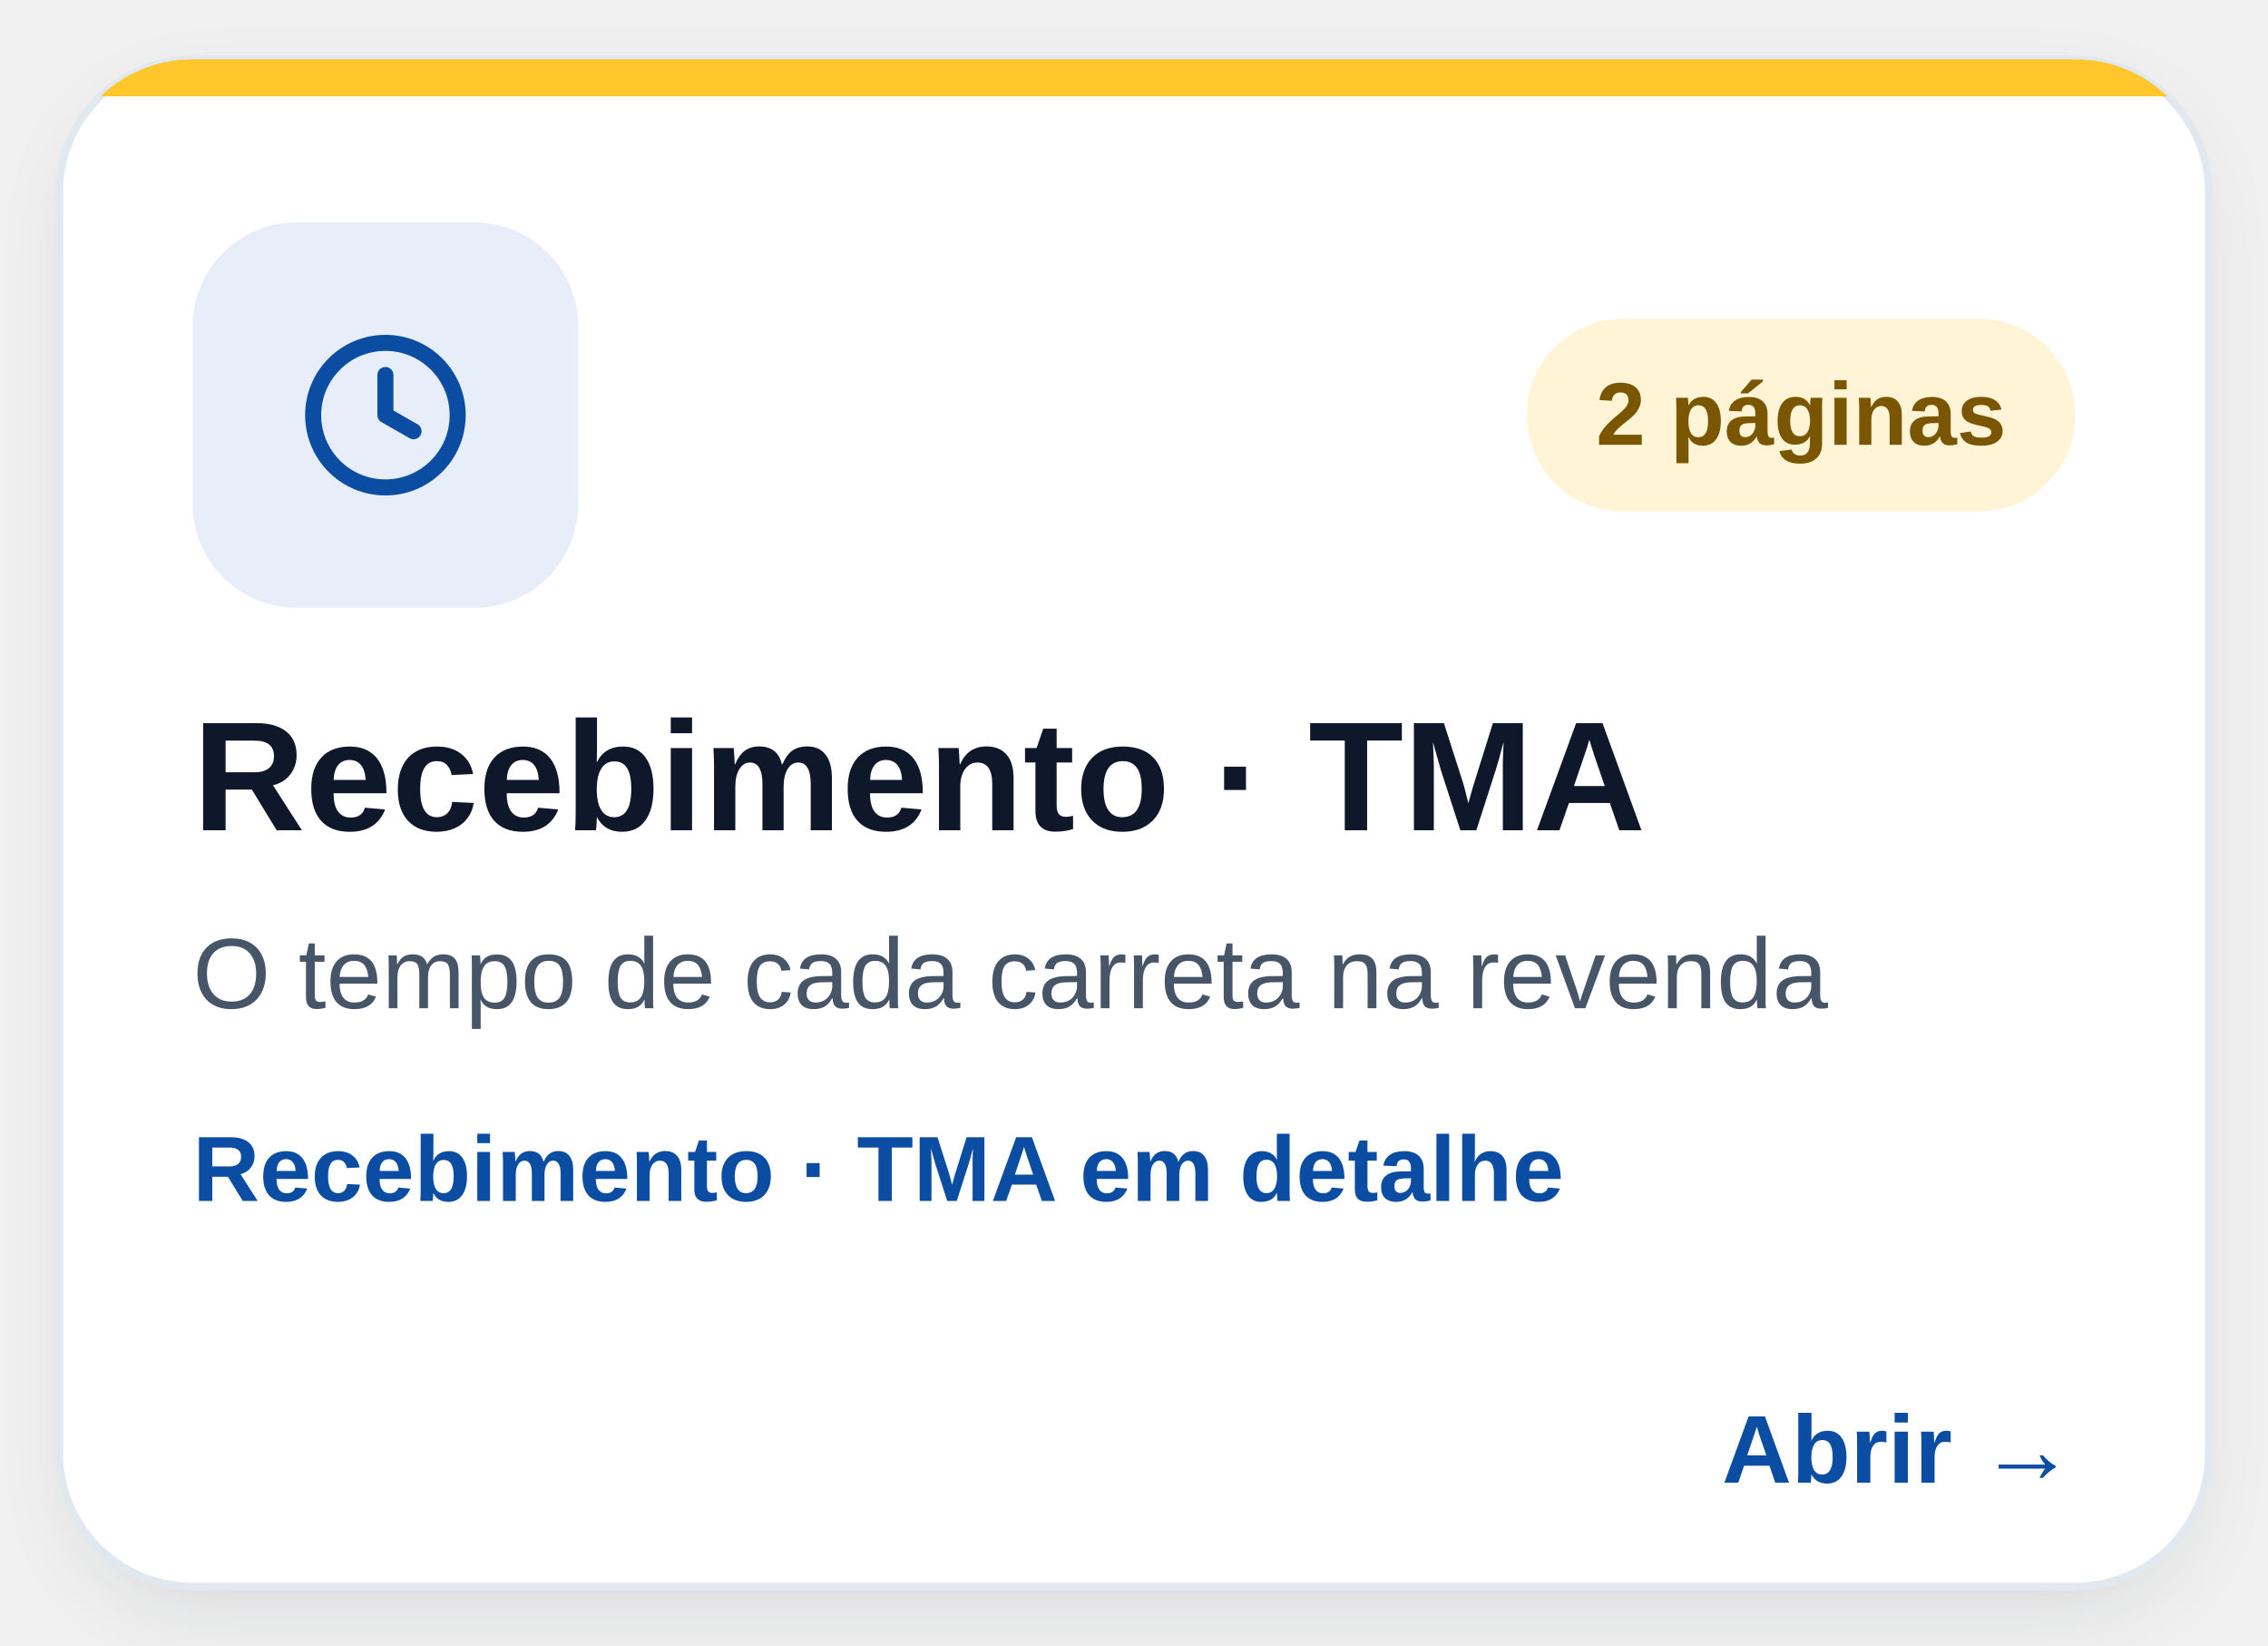
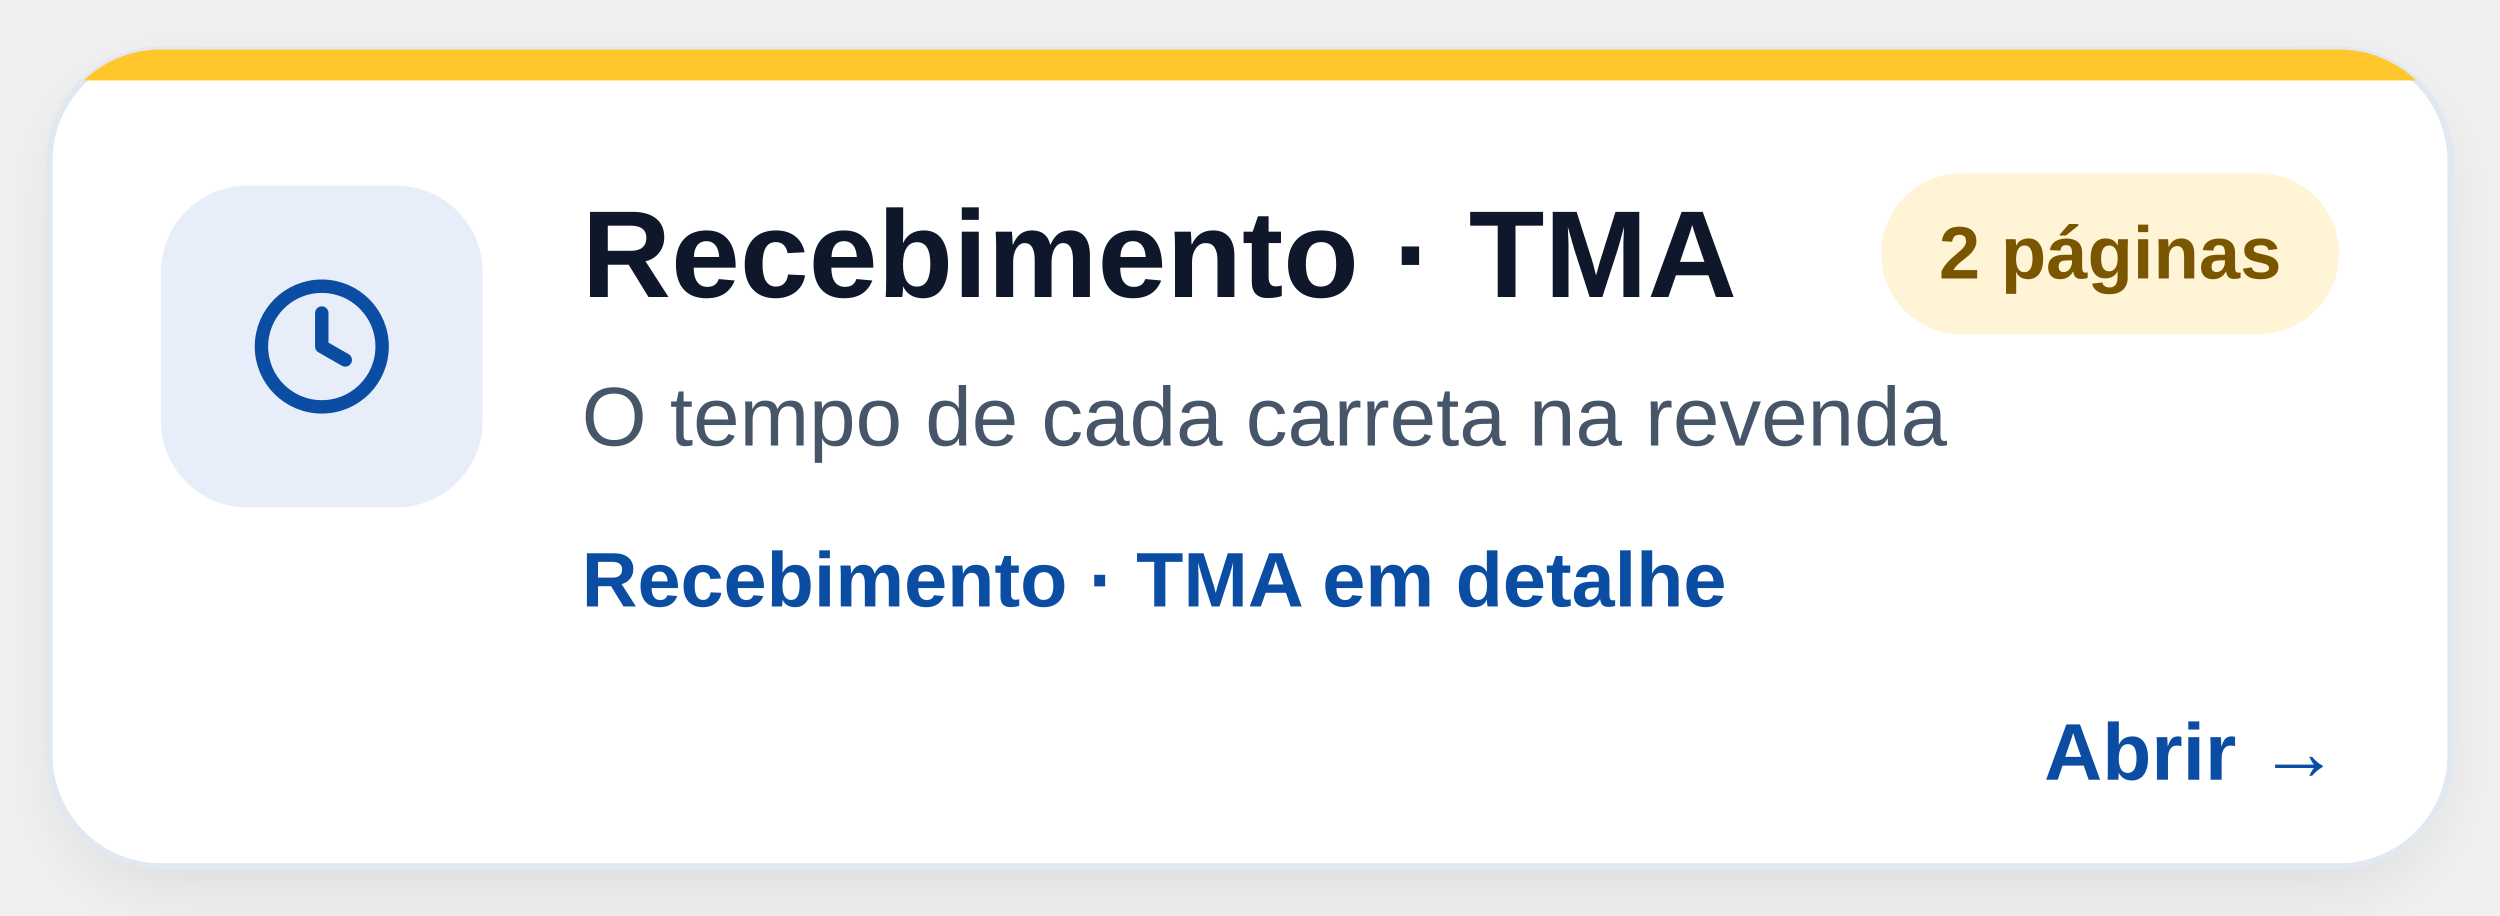
- <svg xmlns="http://www.w3.org/2000/svg" width="306" height="222" viewBox="0 0 306 222">
+ <svg xmlns="http://www.w3.org/2000/svg" width="404" height="148" viewBox="0 0 404 148">
  <defs>
    <filter id="s-secao-tma" x="-20%" y="-20%" width="140%" height="150%">
      <feGaussianBlur stdDeviation="5" />
    </filter>
    <clipPath id="c-secao-tma">
-       <rect x="8" y="8" width="290" height="206" rx="18" />
+       <rect x="8" y="8" width="388" height="132" rx="18" />
    </clipPath>
  </defs>
-   <rect x="10" y="13" width="286" height="204" rx="18" fill="#0F172A" opacity="0.10" filter="url(#s-secao-tma)" />
-   <rect x="8" y="8" width="290" height="206" rx="18" fill="#FFFFFF" stroke="#E2E8F0" />
-   <rect x="8" y="8" width="290" height="5" fill="#FFC72C" clip-path="url(#c-secao-tma)" />
+   <rect x="10" y="13" width="384" height="130" rx="18" fill="#0F172A" opacity="0.10" filter="url(#s-secao-tma)" />
+   <rect x="8" y="8" width="388" height="132" rx="18" fill="#FFFFFF" stroke="#E2E8F0" />
+   <rect x="8" y="8" width="388" height="5" fill="#FFC72C" clip-path="url(#c-secao-tma)" />
  <rect x="26" y="30" width="52" height="52" rx="14" fill="#E7EEFA" />
  <g transform="translate(39 43) scale(1.083333)" fill="none" stroke="#0B4DA2" stroke-width="2" stroke-linecap="round" stroke-linejoin="round">
    <circle cx="12" cy="12" r="9" />
    <path d="M12 7v5l3.5 2" />
  </g>
-   <rect x="206" y="43" width="74" height="26" rx="13" fill="#FFF4D6" />
-   <text x="243" y="60" font-family="'Segoe UI', Arial, sans-serif" font-size="12" font-weight="600" fill="#7A5600" text-anchor="middle" textLength="52" lengthAdjust="spacingAndGlyphs">2 páginas</text>
-   <text x="26" y="112" font-family="'Segoe UI', Arial, sans-serif" font-size="21" font-weight="700" fill="#0F172A" textLength="194" lengthAdjust="spacingAndGlyphs">Recebimento · TMA</text>
-   <text x="26" y="136" font-family="'Segoe UI', Arial, sans-serif" font-size="13.5" font-weight="400" fill="#475569" textLength="214" lengthAdjust="spacingAndGlyphs">O tempo de cada carreta na revenda</text>
-   <text x="26" y="162" font-family="'Segoe UI', Arial, sans-serif" font-size="12.5" font-weight="600" fill="#0B4DA2" textLength="178" lengthAdjust="spacingAndGlyphs">Recebimento · TMA em detalhe</text>
-   <text x="280" y="200" font-family="'Segoe UI', Arial, sans-serif" font-size="13" font-weight="700" fill="#0B4DA2" text-anchor="end" textLength="46" lengthAdjust="spacingAndGlyphs">Abrir →</text>
+   <rect x="304" y="28" width="74" height="26" rx="13" fill="#FFF4D6" />
+   <text x="341" y="45" font-family="'Segoe UI', Arial, sans-serif" font-size="12" font-weight="600" fill="#7A5600" text-anchor="middle" textLength="52" lengthAdjust="spacingAndGlyphs">2 páginas</text>
+   <text x="94" y="48" font-family="'Segoe UI', Arial, sans-serif" font-size="20" font-weight="700" fill="#0F172A" textLength="185" lengthAdjust="spacingAndGlyphs">Recebimento · TMA</text>
+   <text x="94" y="72" font-family="'Segoe UI', Arial, sans-serif" font-size="13.5" font-weight="400" fill="#475569" textLength="214" lengthAdjust="spacingAndGlyphs">O tempo de cada carreta na revenda</text>
+   <text x="94" y="98" font-family="'Segoe UI', Arial, sans-serif" font-size="12.5" font-weight="600" fill="#0B4DA2" textLength="178" lengthAdjust="spacingAndGlyphs">Recebimento · TMA em detalhe</text>
+   <text x="378" y="126" font-family="'Segoe UI', Arial, sans-serif" font-size="13" font-weight="700" fill="#0B4DA2" text-anchor="end" textLength="46" lengthAdjust="spacingAndGlyphs">Abrir →</text>
</svg>
